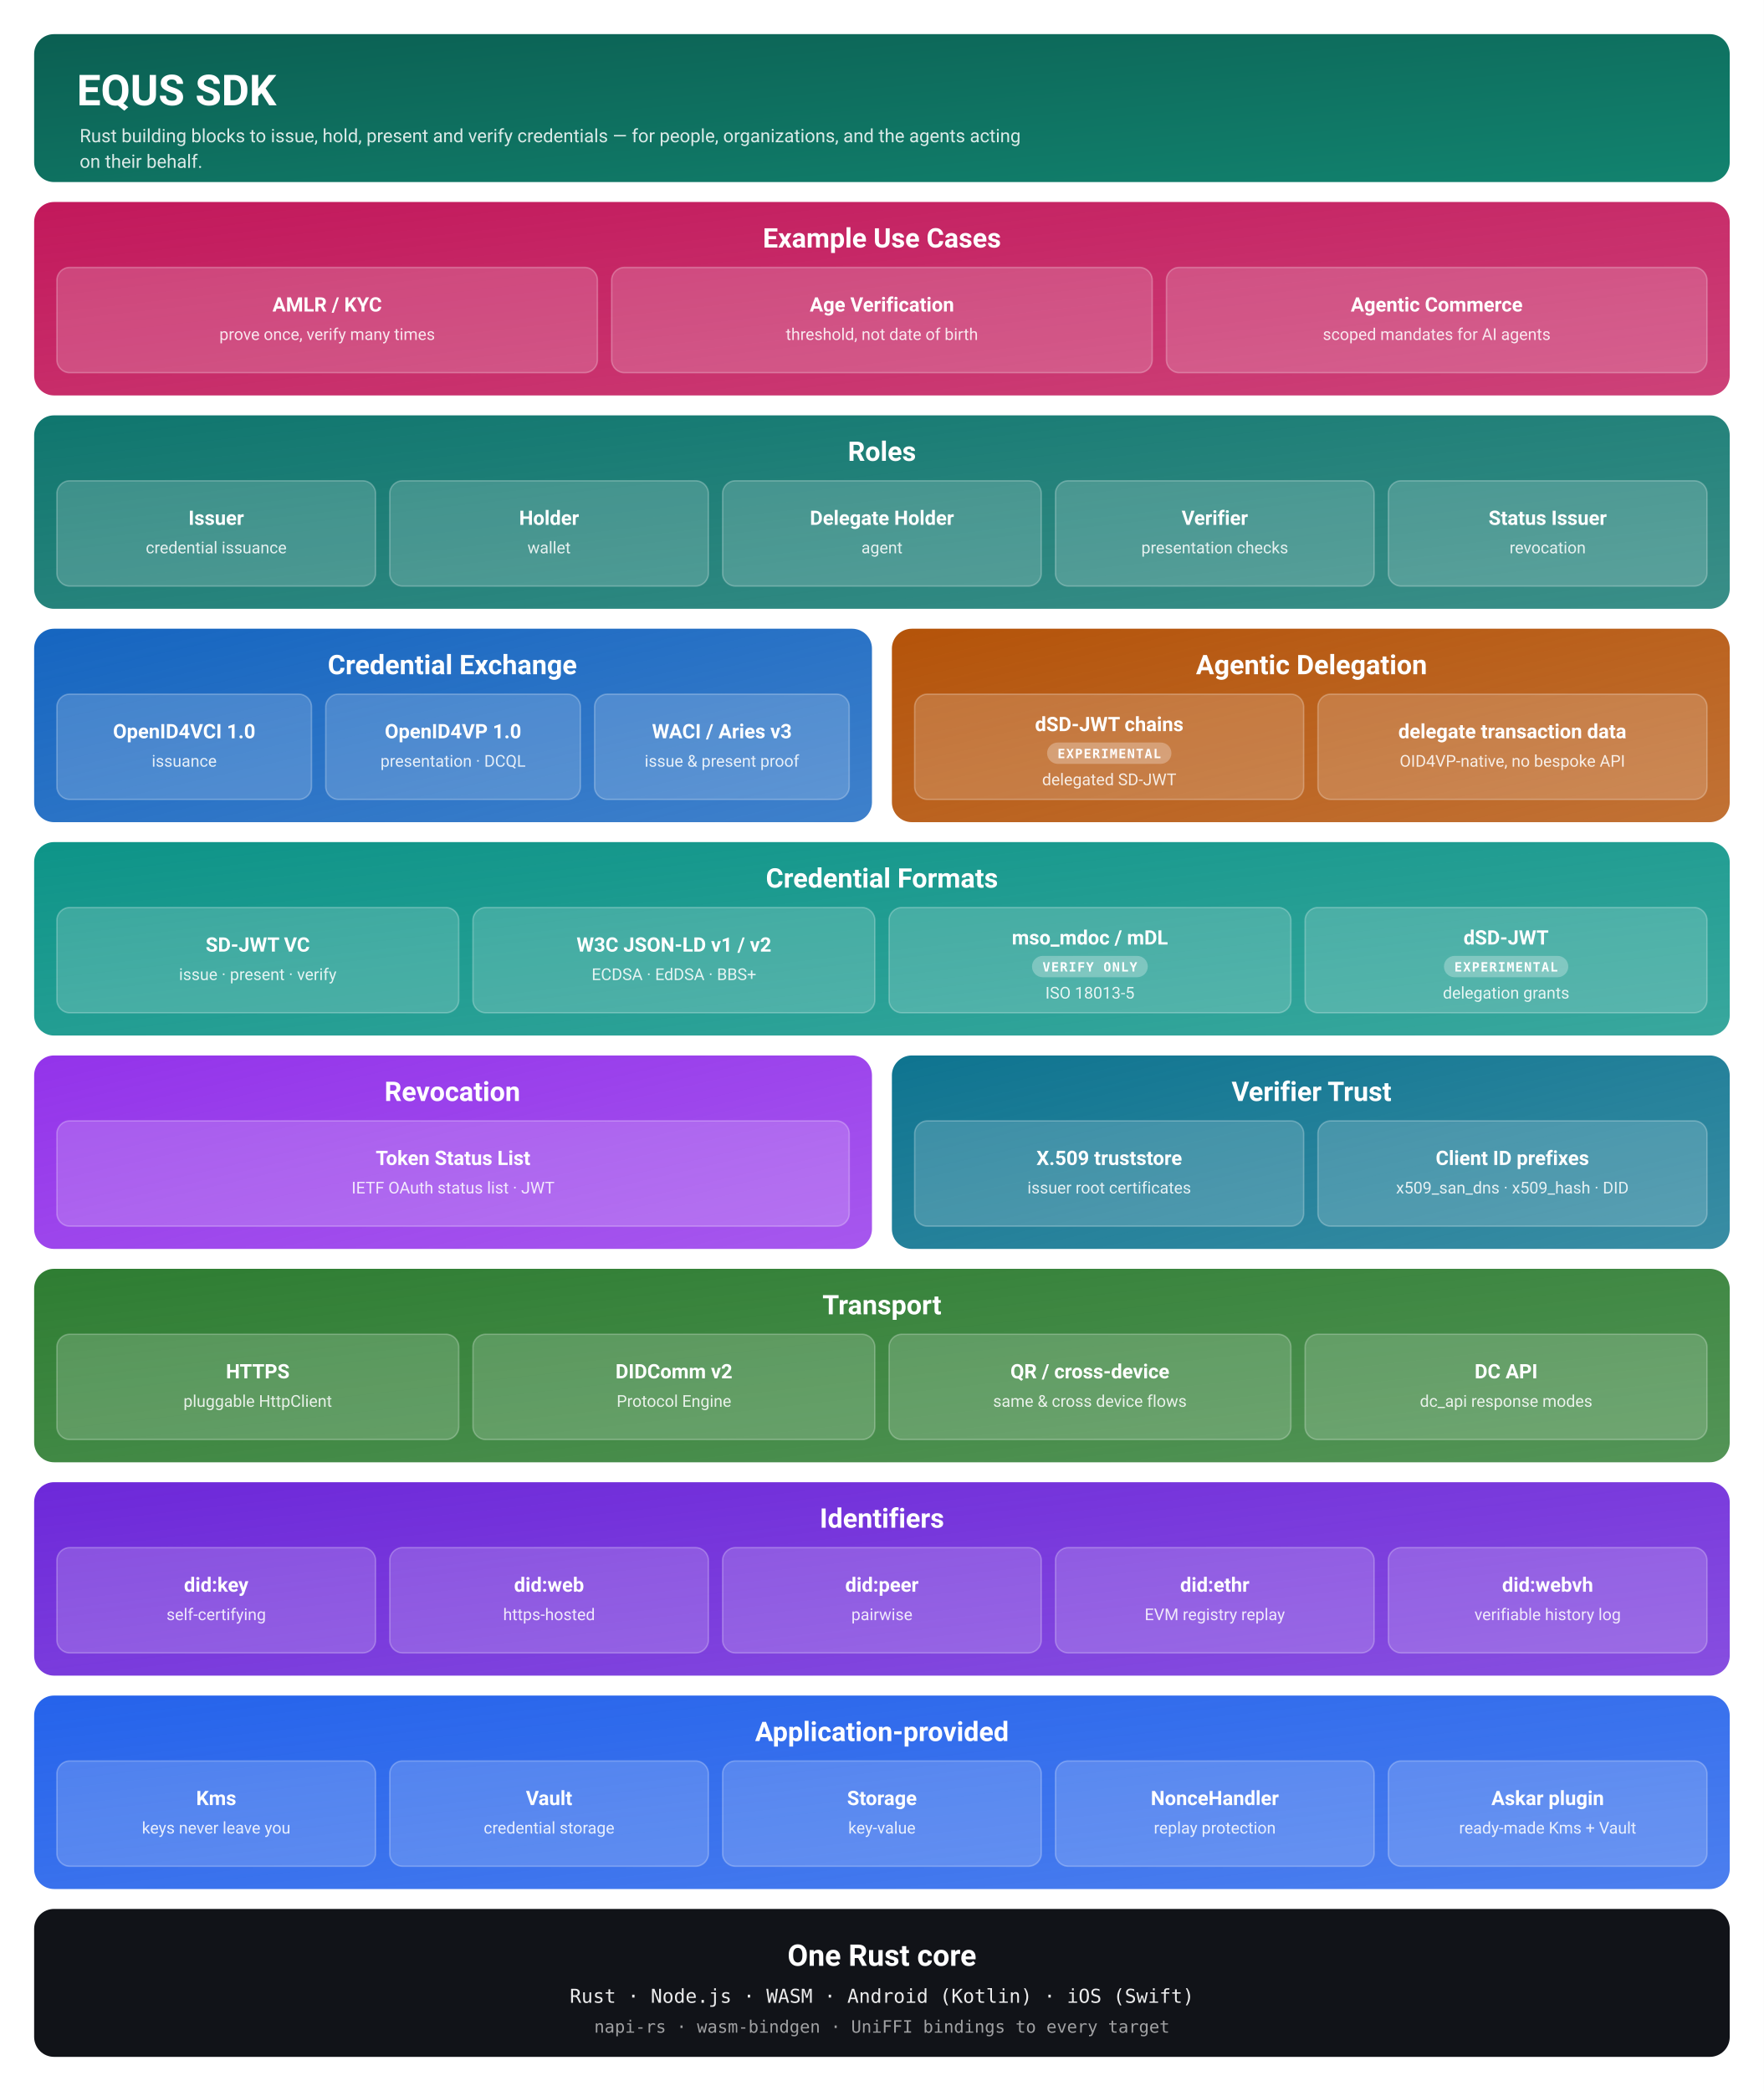
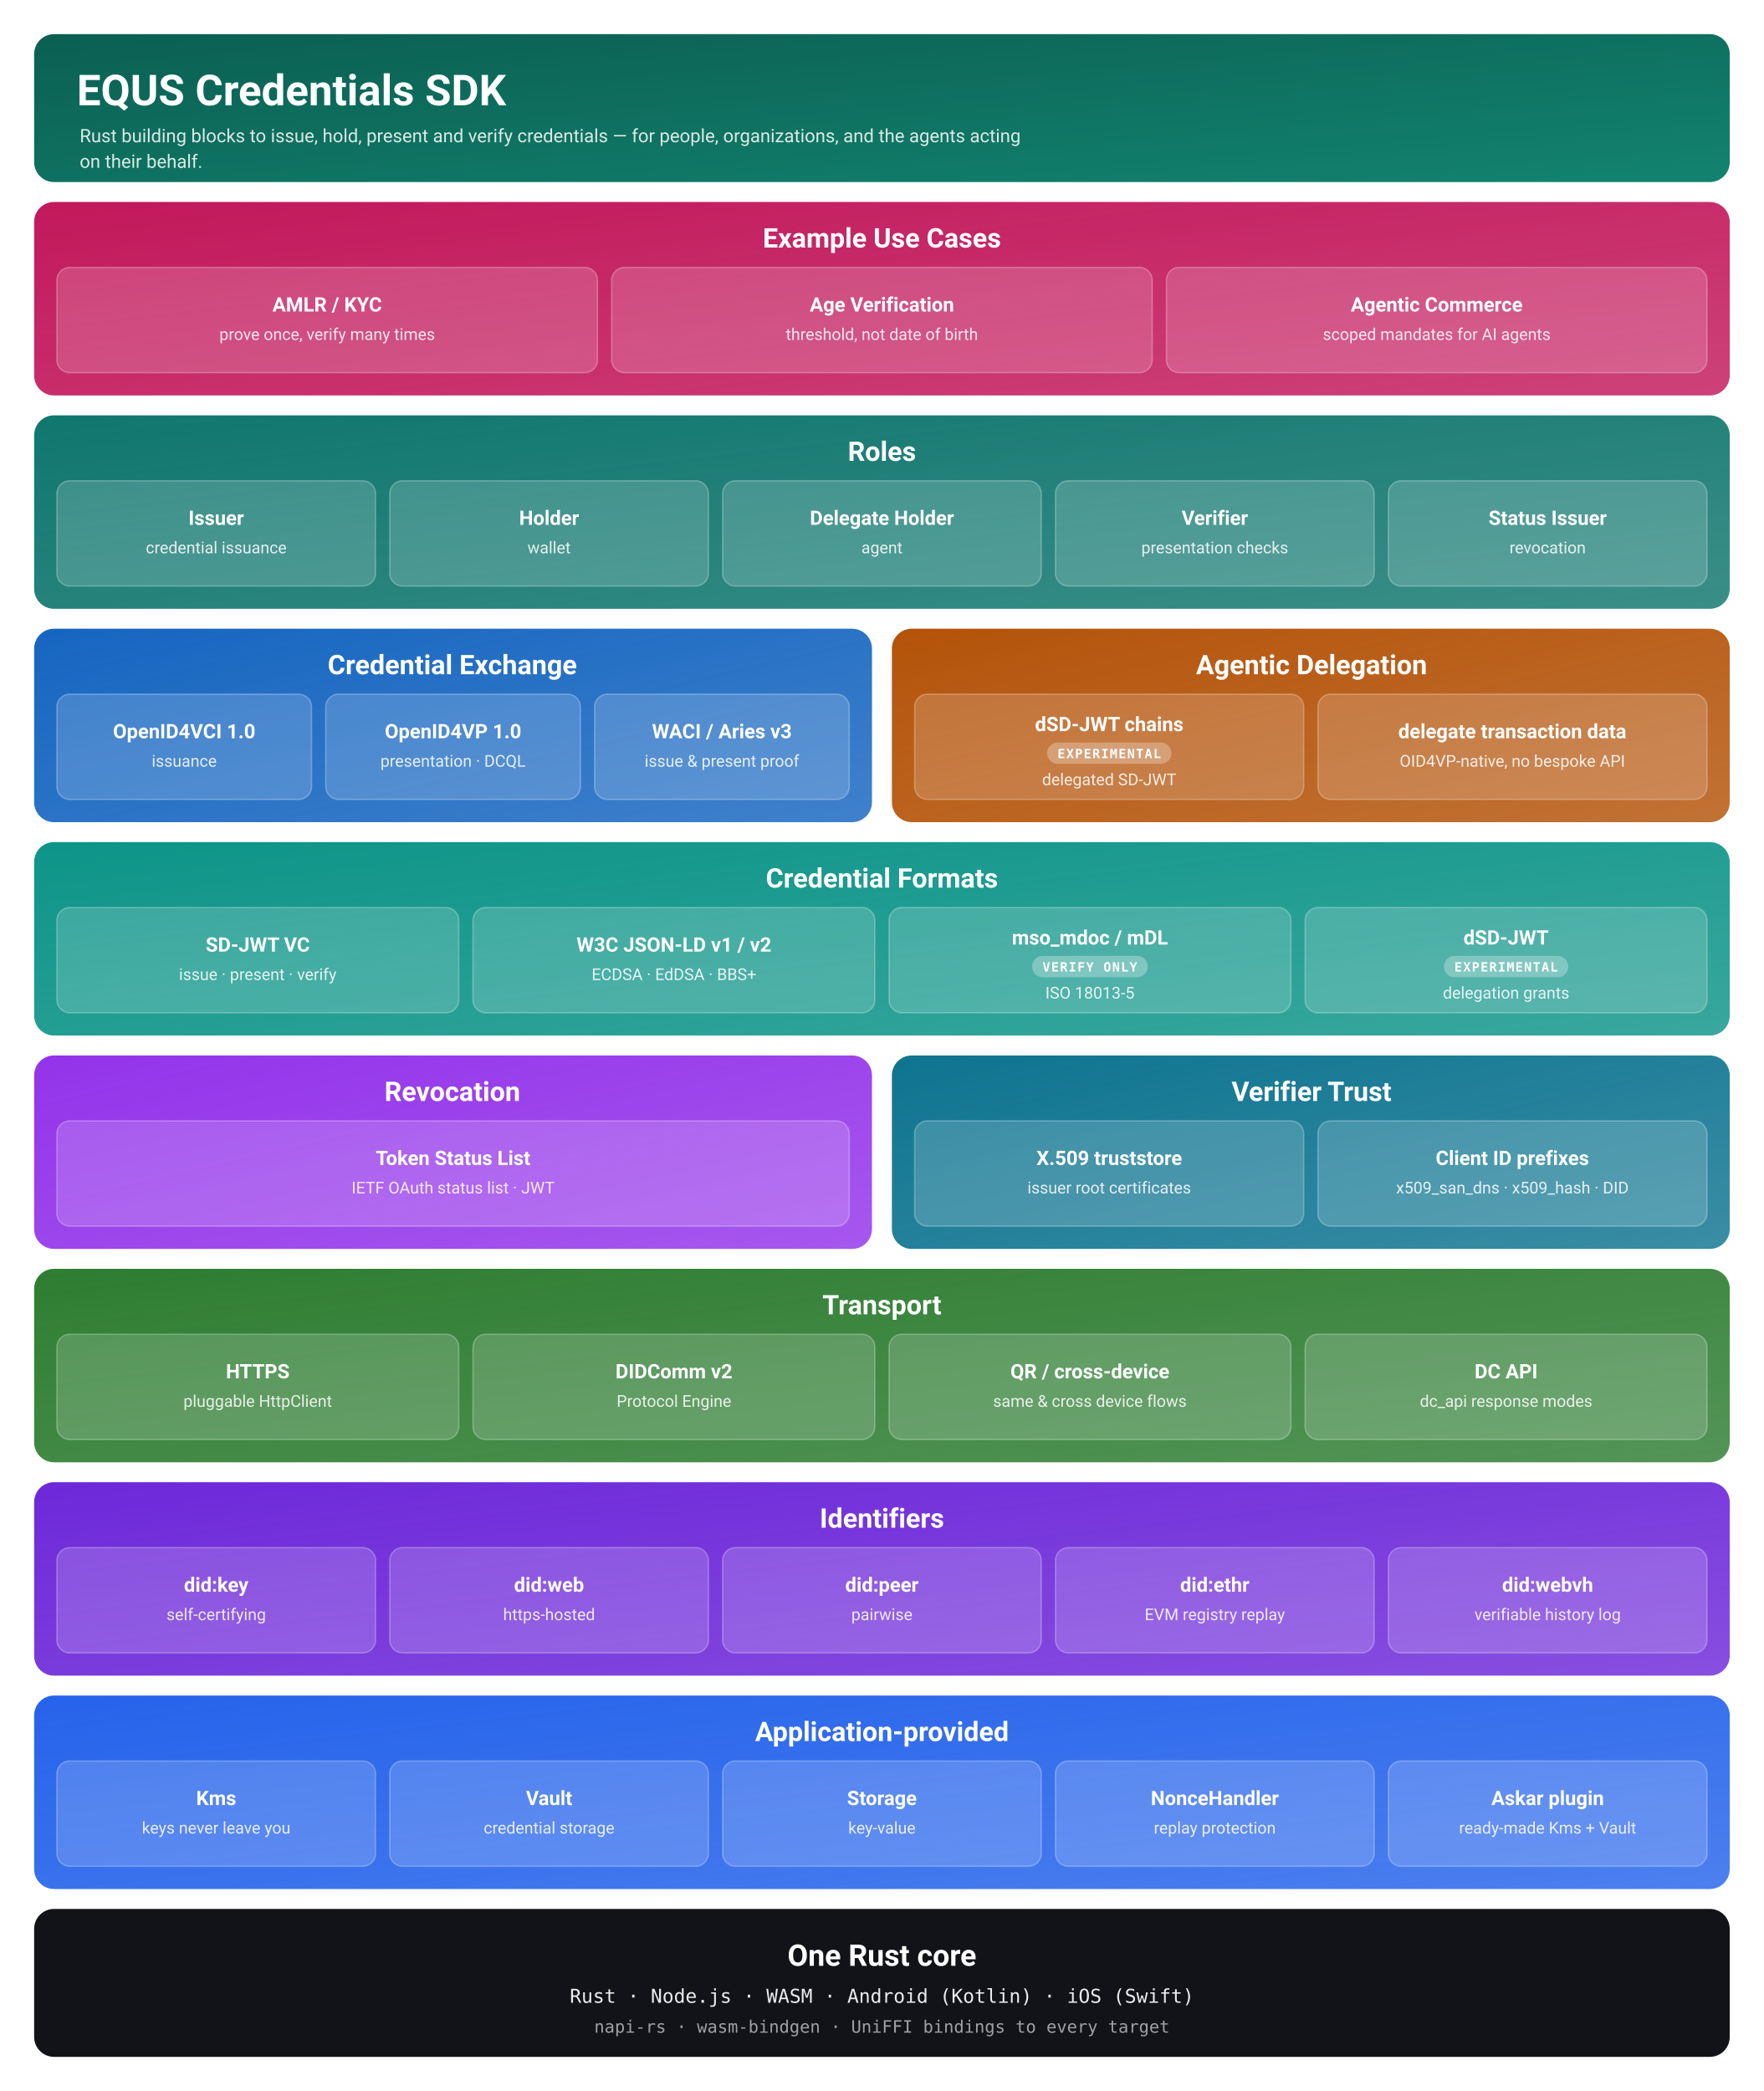
<svg xmlns="http://www.w3.org/2000/svg" width="1240" height="1470" viewBox="0 0 1240 1470" font-family="-apple-system,BlinkMacSystemFont,'Segoe UI',Roboto,Helvetica,Arial,sans-serif">
  <defs>
    <linearGradient id="hdr" x1="0" y1="0" x2="1" y2="1">
      <stop offset="0" stop-color="#0B5F52" />
      <stop offset="1" stop-color="#12836F" />
    </linearGradient>
    <linearGradient id="g0" x1="0" y1="0" x2="1" y2="1">
      <stop offset="0" stop-color="#C2185B" stop-opacity="1" />
      <stop offset="1" stop-color="#C2185B" stop-opacity="0.82" />
    </linearGradient>
    <linearGradient id="g1" x1="0" y1="0" x2="1" y2="1">
      <stop offset="0" stop-color="#0F766E" stop-opacity="1" />
      <stop offset="1" stop-color="#0F766E" stop-opacity="0.82" />
    </linearGradient>
    <linearGradient id="g2" x1="0" y1="0" x2="1" y2="1">
      <stop offset="0" stop-color="#1565C0" stop-opacity="1" />
      <stop offset="1" stop-color="#1565C0" stop-opacity="0.82" />
    </linearGradient>
    <linearGradient id="g3" x1="0" y1="0" x2="1" y2="1">
      <stop offset="0" stop-color="#B45309" stop-opacity="1" />
      <stop offset="1" stop-color="#B45309" stop-opacity="0.82" />
    </linearGradient>
    <linearGradient id="g4" x1="0" y1="0" x2="1" y2="1">
      <stop offset="0" stop-color="#0D9488" stop-opacity="1" />
      <stop offset="1" stop-color="#0D9488" stop-opacity="0.82" />
    </linearGradient>
    <linearGradient id="g5" x1="0" y1="0" x2="1" y2="1">
      <stop offset="0" stop-color="#9333EA" stop-opacity="1" />
      <stop offset="1" stop-color="#9333EA" stop-opacity="0.82" />
    </linearGradient>
    <linearGradient id="g6" x1="0" y1="0" x2="1" y2="1">
      <stop offset="0" stop-color="#0E7490" stop-opacity="1" />
      <stop offset="1" stop-color="#0E7490" stop-opacity="0.82" />
    </linearGradient>
    <linearGradient id="g7" x1="0" y1="0" x2="1" y2="1">
      <stop offset="0" stop-color="#2E7D32" stop-opacity="1" />
      <stop offset="1" stop-color="#2E7D32" stop-opacity="0.82" />
    </linearGradient>
    <linearGradient id="g8" x1="0" y1="0" x2="1" y2="1">
      <stop offset="0" stop-color="#6D28D9" stop-opacity="1" />
      <stop offset="1" stop-color="#6D28D9" stop-opacity="0.82" />
    </linearGradient>
    <linearGradient id="g9" x1="0" y1="0" x2="1" y2="1">
      <stop offset="0" stop-color="#2563EB" stop-opacity="1" />
      <stop offset="1" stop-color="#2563EB" stop-opacity="0.82" />
    </linearGradient>
  </defs>
  <rect width="1240" height="1470" fill="#ffffff" />
  <rect x="24" y="24" width="1192" height="104" rx="14" fill="url(#hdr)" />
-   <text x="54" y="74" fill="#ffffff" font-size="30" font-weight="700">EQUS SDK</text>
+   <text x="54" y="74" fill="#ffffff" font-size="30" font-weight="700">EQUS Credentials SDK</text>
  <text x="56" y="100" fill="#ffffff" fill-opacity="0.85" font-size="13">Rust building blocks to issue, hold, present and verify credentials — for people, organizations, and the agents acting</text>
  <text x="56" y="118" fill="#ffffff" fill-opacity="0.85" font-size="13">on their behalf.</text>
  <rect x="24" y="142" width="1192" height="136" rx="14" fill="url(#g0)" />
  <text x="620" y="174" fill="#ffffff" font-size="19" font-weight="700" text-anchor="middle">Example Use Cases</text>
  <rect x="40.0" y="188" width="380.0" height="74" rx="9" fill="#ffffff" fill-opacity="0.17" stroke="#ffffff" stroke-opacity="0.26" />
  <text x="230.0" y="219" fill="#ffffff" font-size="14" font-weight="700" text-anchor="middle">AMLR / KYC</text>
  <text x="230.0" y="239" fill="#ffffff" fill-opacity="0.86" font-size="11.5" text-anchor="middle">prove once, verify many times</text>
  <rect x="430.0" y="188" width="380.0" height="74" rx="9" fill="#ffffff" fill-opacity="0.17" stroke="#ffffff" stroke-opacity="0.26" />
  <text x="620.0" y="219" fill="#ffffff" font-size="14" font-weight="700" text-anchor="middle">Age Verification</text>
  <text x="620.0" y="239" fill="#ffffff" fill-opacity="0.86" font-size="11.5" text-anchor="middle">threshold, not date of birth</text>
  <rect x="820.0" y="188" width="380.0" height="74" rx="9" fill="#ffffff" fill-opacity="0.17" stroke="#ffffff" stroke-opacity="0.26" />
  <text x="1010.0" y="219" fill="#ffffff" font-size="14" font-weight="700" text-anchor="middle">Agentic Commerce</text>
  <text x="1010.0" y="239" fill="#ffffff" fill-opacity="0.86" font-size="11.5" text-anchor="middle">scoped mandates for AI agents</text>
  <rect x="24" y="292" width="1192" height="136" rx="14" fill="url(#g1)" />
  <text x="620" y="324" fill="#ffffff" font-size="19" font-weight="700" text-anchor="middle">Roles</text>
  <rect x="40.0" y="338" width="224.0" height="74" rx="9" fill="#ffffff" fill-opacity="0.17" stroke="#ffffff" stroke-opacity="0.26" />
  <text x="152.0" y="369" fill="#ffffff" font-size="14" font-weight="700" text-anchor="middle">Issuer</text>
  <text x="152.0" y="389" fill="#ffffff" fill-opacity="0.86" font-size="11.5" text-anchor="middle">credential issuance</text>
  <rect x="274.0" y="338" width="224.0" height="74" rx="9" fill="#ffffff" fill-opacity="0.17" stroke="#ffffff" stroke-opacity="0.26" />
  <text x="386.0" y="369" fill="#ffffff" font-size="14" font-weight="700" text-anchor="middle">Holder</text>
  <text x="386.0" y="389" fill="#ffffff" fill-opacity="0.86" font-size="11.5" text-anchor="middle">wallet</text>
  <rect x="508.0" y="338" width="224.0" height="74" rx="9" fill="#ffffff" fill-opacity="0.17" stroke="#ffffff" stroke-opacity="0.26" />
  <text x="620.0" y="369" fill="#ffffff" font-size="14" font-weight="700" text-anchor="middle">Delegate Holder</text>
  <text x="620.0" y="389" fill="#ffffff" fill-opacity="0.86" font-size="11.5" text-anchor="middle">agent</text>
  <rect x="742.0" y="338" width="224.0" height="74" rx="9" fill="#ffffff" fill-opacity="0.17" stroke="#ffffff" stroke-opacity="0.26" />
  <text x="854.0" y="369" fill="#ffffff" font-size="14" font-weight="700" text-anchor="middle">Verifier</text>
  <text x="854.0" y="389" fill="#ffffff" fill-opacity="0.86" font-size="11.5" text-anchor="middle">presentation checks</text>
  <rect x="976.0" y="338" width="224.0" height="74" rx="9" fill="#ffffff" fill-opacity="0.17" stroke="#ffffff" stroke-opacity="0.26" />
  <text x="1088.0" y="369" fill="#ffffff" font-size="14" font-weight="700" text-anchor="middle">Status Issuer</text>
  <text x="1088.0" y="389" fill="#ffffff" fill-opacity="0.86" font-size="11.5" text-anchor="middle">revocation</text>
  <rect x="24" y="442" width="589" height="136" rx="14" fill="url(#g2)" />
  <text x="318" y="474" fill="#ffffff" font-size="19" font-weight="700" text-anchor="middle">Credential Exchange</text>
  <rect x="40.0" y="488" width="179.0" height="74" rx="9" fill="#ffffff" fill-opacity="0.17" stroke="#ffffff" stroke-opacity="0.26" />
  <text x="129.5" y="519" fill="#ffffff" font-size="14" font-weight="700" text-anchor="middle">OpenID4VCI 1.0</text>
  <text x="129.5" y="539" fill="#ffffff" fill-opacity="0.86" font-size="11.5" text-anchor="middle">issuance</text>
  <rect x="229.0" y="488" width="179.0" height="74" rx="9" fill="#ffffff" fill-opacity="0.17" stroke="#ffffff" stroke-opacity="0.26" />
  <text x="318.5" y="519" fill="#ffffff" font-size="14" font-weight="700" text-anchor="middle">OpenID4VP 1.0</text>
  <text x="318.5" y="539" fill="#ffffff" fill-opacity="0.86" font-size="11.5" text-anchor="middle">presentation · DCQL</text>
  <rect x="418.0" y="488" width="179.0" height="74" rx="9" fill="#ffffff" fill-opacity="0.17" stroke="#ffffff" stroke-opacity="0.26" />
  <text x="507.5" y="519" fill="#ffffff" font-size="14" font-weight="700" text-anchor="middle">WACI / Aries v3</text>
  <text x="507.5" y="539" fill="#ffffff" fill-opacity="0.86" font-size="11.5" text-anchor="middle">issue &amp; present proof</text>
  <rect x="627" y="442" width="589" height="136" rx="14" fill="url(#g3)" />
  <text x="922" y="474" fill="#ffffff" font-size="19" font-weight="700" text-anchor="middle">Agentic Delegation</text>
  <rect x="643.0" y="488" width="273.5" height="74" rx="9" fill="#ffffff" fill-opacity="0.17" stroke="#ffffff" stroke-opacity="0.26" />
  <text x="779.8" y="514" fill="#ffffff" font-size="14" font-weight="700" text-anchor="middle">dSD-JWT chains</text>
  <rect x="736.1" y="522" width="87.4" height="15" rx="7.5" fill="#ffffff" fill-opacity="0.28" />
  <text x="779.8" y="533" fill="#ffffff" font-size="9" font-weight="700" letter-spacing="0.7" text-anchor="middle" font-family="ui-monospace,SFMono-Regular,Menlo,Consolas,monospace">EXPERIMENTAL</text>
  <text x="779.8" y="552" fill="#ffffff" fill-opacity="0.86" font-size="11.5" text-anchor="middle">delegated SD-JWT</text>
  <rect x="926.5" y="488" width="273.5" height="74" rx="9" fill="#ffffff" fill-opacity="0.17" stroke="#ffffff" stroke-opacity="0.26" />
  <text x="1063.2" y="519" fill="#ffffff" font-size="14" font-weight="700" text-anchor="middle">delegate transaction data</text>
  <text x="1063.2" y="539" fill="#ffffff" fill-opacity="0.86" font-size="11.5" text-anchor="middle">OID4VP-native, no bespoke API</text>
  <rect x="24" y="592" width="1192" height="136" rx="14" fill="url(#g4)" />
  <text x="620" y="624" fill="#ffffff" font-size="19" font-weight="700" text-anchor="middle">Credential Formats</text>
  <rect x="40.0" y="638" width="282.5" height="74" rx="9" fill="#ffffff" fill-opacity="0.17" stroke="#ffffff" stroke-opacity="0.26" />
  <text x="181.2" y="669" fill="#ffffff" font-size="14" font-weight="700" text-anchor="middle">SD-JWT VC</text>
  <text x="181.2" y="689" fill="#ffffff" fill-opacity="0.86" font-size="11.5" text-anchor="middle">issue · present · verify</text>
  <rect x="332.5" y="638" width="282.5" height="74" rx="9" fill="#ffffff" fill-opacity="0.17" stroke="#ffffff" stroke-opacity="0.26" />
  <text x="473.8" y="669" fill="#ffffff" font-size="14" font-weight="700" text-anchor="middle">W3C JSON-LD v1 / v2</text>
  <text x="473.8" y="689" fill="#ffffff" fill-opacity="0.86" font-size="11.5" text-anchor="middle">ECDSA · EdDSA · BBS+</text>
  <rect x="625.0" y="638" width="282.5" height="74" rx="9" fill="#ffffff" fill-opacity="0.17" stroke="#ffffff" stroke-opacity="0.26" />
  <text x="766.2" y="664" fill="#ffffff" font-size="14" font-weight="700" text-anchor="middle">mso_mdoc / mDL</text>
  <rect x="725.5" y="672" width="81.4" height="15" rx="7.5" fill="#ffffff" fill-opacity="0.28" />
  <text x="766.2" y="683" fill="#ffffff" font-size="9" font-weight="700" letter-spacing="0.7" text-anchor="middle" font-family="ui-monospace,SFMono-Regular,Menlo,Consolas,monospace">VERIFY ONLY</text>
  <text x="766.2" y="702" fill="#ffffff" fill-opacity="0.86" font-size="11.5" text-anchor="middle">ISO 18013-5</text>
  <rect x="917.5" y="638" width="282.5" height="74" rx="9" fill="#ffffff" fill-opacity="0.17" stroke="#ffffff" stroke-opacity="0.26" />
  <text x="1058.8" y="664" fill="#ffffff" font-size="14" font-weight="700" text-anchor="middle">dSD-JWT</text>
  <rect x="1015.1" y="672" width="87.4" height="15" rx="7.5" fill="#ffffff" fill-opacity="0.28" />
  <text x="1058.8" y="683" fill="#ffffff" font-size="9" font-weight="700" letter-spacing="0.7" text-anchor="middle" font-family="ui-monospace,SFMono-Regular,Menlo,Consolas,monospace">EXPERIMENTAL</text>
  <text x="1058.8" y="702" fill="#ffffff" fill-opacity="0.86" font-size="11.5" text-anchor="middle">delegation grants</text>
  <rect x="24" y="742" width="589" height="136" rx="14" fill="url(#g5)" />
  <text x="318" y="774" fill="#ffffff" font-size="19" font-weight="700" text-anchor="middle">Revocation</text>
  <rect x="40.0" y="788" width="557.0" height="74" rx="9" fill="#ffffff" fill-opacity="0.17" stroke="#ffffff" stroke-opacity="0.26" />
  <text x="318.5" y="819" fill="#ffffff" font-size="14" font-weight="700" text-anchor="middle">Token Status List</text>
  <text x="318.5" y="839" fill="#ffffff" fill-opacity="0.86" font-size="11.5" text-anchor="middle">IETF OAuth status list · JWT</text>
  <rect x="627" y="742" width="589" height="136" rx="14" fill="url(#g6)" />
  <text x="922" y="774" fill="#ffffff" font-size="19" font-weight="700" text-anchor="middle">Verifier Trust</text>
  <rect x="643.0" y="788" width="273.5" height="74" rx="9" fill="#ffffff" fill-opacity="0.17" stroke="#ffffff" stroke-opacity="0.26" />
  <text x="779.8" y="819" fill="#ffffff" font-size="14" font-weight="700" text-anchor="middle">X.509 truststore</text>
  <text x="779.8" y="839" fill="#ffffff" fill-opacity="0.86" font-size="11.5" text-anchor="middle">issuer root certificates</text>
  <rect x="926.5" y="788" width="273.5" height="74" rx="9" fill="#ffffff" fill-opacity="0.17" stroke="#ffffff" stroke-opacity="0.26" />
  <text x="1063.2" y="819" fill="#ffffff" font-size="14" font-weight="700" text-anchor="middle">Client ID prefixes</text>
  <text x="1063.2" y="839" fill="#ffffff" fill-opacity="0.86" font-size="11.5" text-anchor="middle">x509_san_dns · x509_hash · DID</text>
  <rect x="24" y="892" width="1192" height="136" rx="14" fill="url(#g7)" />
  <text x="620" y="924" fill="#ffffff" font-size="19" font-weight="700" text-anchor="middle">Transport</text>
  <rect x="40.0" y="938" width="282.5" height="74" rx="9" fill="#ffffff" fill-opacity="0.17" stroke="#ffffff" stroke-opacity="0.26" />
  <text x="181.2" y="969" fill="#ffffff" font-size="14" font-weight="700" text-anchor="middle">HTTPS</text>
  <text x="181.2" y="989" fill="#ffffff" fill-opacity="0.86" font-size="11.5" text-anchor="middle">pluggable HttpClient</text>
  <rect x="332.5" y="938" width="282.5" height="74" rx="9" fill="#ffffff" fill-opacity="0.17" stroke="#ffffff" stroke-opacity="0.26" />
  <text x="473.8" y="969" fill="#ffffff" font-size="14" font-weight="700" text-anchor="middle">DIDComm v2</text>
  <text x="473.8" y="989" fill="#ffffff" fill-opacity="0.86" font-size="11.5" text-anchor="middle">Protocol Engine</text>
  <rect x="625.0" y="938" width="282.5" height="74" rx="9" fill="#ffffff" fill-opacity="0.17" stroke="#ffffff" stroke-opacity="0.26" />
  <text x="766.2" y="969" fill="#ffffff" font-size="14" font-weight="700" text-anchor="middle">QR / cross-device</text>
  <text x="766.2" y="989" fill="#ffffff" fill-opacity="0.86" font-size="11.5" text-anchor="middle">same &amp; cross device flows</text>
  <rect x="917.5" y="938" width="282.5" height="74" rx="9" fill="#ffffff" fill-opacity="0.17" stroke="#ffffff" stroke-opacity="0.26" />
  <text x="1058.8" y="969" fill="#ffffff" font-size="14" font-weight="700" text-anchor="middle">DC API</text>
  <text x="1058.8" y="989" fill="#ffffff" fill-opacity="0.86" font-size="11.5" text-anchor="middle">dc_api response modes</text>
  <rect x="24" y="1042" width="1192" height="136" rx="14" fill="url(#g8)" />
  <text x="620" y="1074" fill="#ffffff" font-size="19" font-weight="700" text-anchor="middle">Identifiers</text>
  <rect x="40.0" y="1088" width="224.0" height="74" rx="9" fill="#ffffff" fill-opacity="0.17" stroke="#ffffff" stroke-opacity="0.26" />
  <text x="152.0" y="1119" fill="#ffffff" font-size="14" font-weight="700" text-anchor="middle">did:key</text>
  <text x="152.0" y="1139" fill="#ffffff" fill-opacity="0.86" font-size="11.5" text-anchor="middle">self-certifying</text>
  <rect x="274.0" y="1088" width="224.0" height="74" rx="9" fill="#ffffff" fill-opacity="0.17" stroke="#ffffff" stroke-opacity="0.26" />
  <text x="386.0" y="1119" fill="#ffffff" font-size="14" font-weight="700" text-anchor="middle">did:web</text>
  <text x="386.0" y="1139" fill="#ffffff" fill-opacity="0.86" font-size="11.5" text-anchor="middle">https-hosted</text>
  <rect x="508.0" y="1088" width="224.0" height="74" rx="9" fill="#ffffff" fill-opacity="0.17" stroke="#ffffff" stroke-opacity="0.26" />
  <text x="620.0" y="1119" fill="#ffffff" font-size="14" font-weight="700" text-anchor="middle">did:peer</text>
  <text x="620.0" y="1139" fill="#ffffff" fill-opacity="0.86" font-size="11.5" text-anchor="middle">pairwise</text>
  <rect x="742.0" y="1088" width="224.0" height="74" rx="9" fill="#ffffff" fill-opacity="0.17" stroke="#ffffff" stroke-opacity="0.26" />
  <text x="854.0" y="1119" fill="#ffffff" font-size="14" font-weight="700" text-anchor="middle">did:ethr</text>
  <text x="854.0" y="1139" fill="#ffffff" fill-opacity="0.86" font-size="11.5" text-anchor="middle">EVM registry replay</text>
  <rect x="976.0" y="1088" width="224.0" height="74" rx="9" fill="#ffffff" fill-opacity="0.17" stroke="#ffffff" stroke-opacity="0.26" />
  <text x="1088.0" y="1119" fill="#ffffff" font-size="14" font-weight="700" text-anchor="middle">did:webvh</text>
  <text x="1088.0" y="1139" fill="#ffffff" fill-opacity="0.86" font-size="11.5" text-anchor="middle">verifiable history log</text>
  <rect x="24" y="1192" width="1192" height="136" rx="14" fill="url(#g9)" />
  <text x="620" y="1224" fill="#ffffff" font-size="19" font-weight="700" text-anchor="middle">Application-provided</text>
  <rect x="40.0" y="1238" width="224.0" height="74" rx="9" fill="#ffffff" fill-opacity="0.17" stroke="#ffffff" stroke-opacity="0.26" />
  <text x="152.0" y="1269" fill="#ffffff" font-size="14" font-weight="700" text-anchor="middle">Kms</text>
  <text x="152.0" y="1289" fill="#ffffff" fill-opacity="0.86" font-size="11.5" text-anchor="middle">keys never leave you</text>
  <rect x="274.0" y="1238" width="224.0" height="74" rx="9" fill="#ffffff" fill-opacity="0.17" stroke="#ffffff" stroke-opacity="0.26" />
  <text x="386.0" y="1269" fill="#ffffff" font-size="14" font-weight="700" text-anchor="middle">Vault</text>
  <text x="386.0" y="1289" fill="#ffffff" fill-opacity="0.86" font-size="11.5" text-anchor="middle">credential storage</text>
  <rect x="508.0" y="1238" width="224.0" height="74" rx="9" fill="#ffffff" fill-opacity="0.17" stroke="#ffffff" stroke-opacity="0.26" />
  <text x="620.0" y="1269" fill="#ffffff" font-size="14" font-weight="700" text-anchor="middle">Storage</text>
  <text x="620.0" y="1289" fill="#ffffff" fill-opacity="0.86" font-size="11.5" text-anchor="middle">key-value</text>
  <rect x="742.0" y="1238" width="224.0" height="74" rx="9" fill="#ffffff" fill-opacity="0.17" stroke="#ffffff" stroke-opacity="0.26" />
  <text x="854.0" y="1269" fill="#ffffff" font-size="14" font-weight="700" text-anchor="middle">NonceHandler</text>
  <text x="854.0" y="1289" fill="#ffffff" fill-opacity="0.86" font-size="11.5" text-anchor="middle">replay protection</text>
  <rect x="976.0" y="1238" width="224.0" height="74" rx="9" fill="#ffffff" fill-opacity="0.17" stroke="#ffffff" stroke-opacity="0.26" />
  <text x="1088.0" y="1269" fill="#ffffff" font-size="14" font-weight="700" text-anchor="middle">Askar plugin</text>
  <text x="1088.0" y="1289" fill="#ffffff" fill-opacity="0.86" font-size="11.5" text-anchor="middle">ready-made Kms + Vault</text>
  <rect x="24" y="1342" width="1192" height="104" rx="14" fill="#111318" />
  <text x="620" y="1382" fill="#ffffff" font-size="21" font-weight="700" text-anchor="middle">One Rust core</text>
  <text x="620" y="1408" fill="#ffffff" fill-opacity="0.92" font-size="13.5" text-anchor="middle" font-family="ui-monospace,SFMono-Regular,Menlo,Consolas,monospace">Rust  ·  Node.js  ·  WASM  ·  Android (Kotlin)  ·  iOS (Swift)</text>
  <text x="620" y="1429" fill="#ffffff" fill-opacity="0.6" font-size="12" text-anchor="middle" font-family="ui-monospace,SFMono-Regular,Menlo,Consolas,monospace">napi-rs  ·  wasm-bindgen  ·  UniFFI bindings to every target</text>
</svg>
